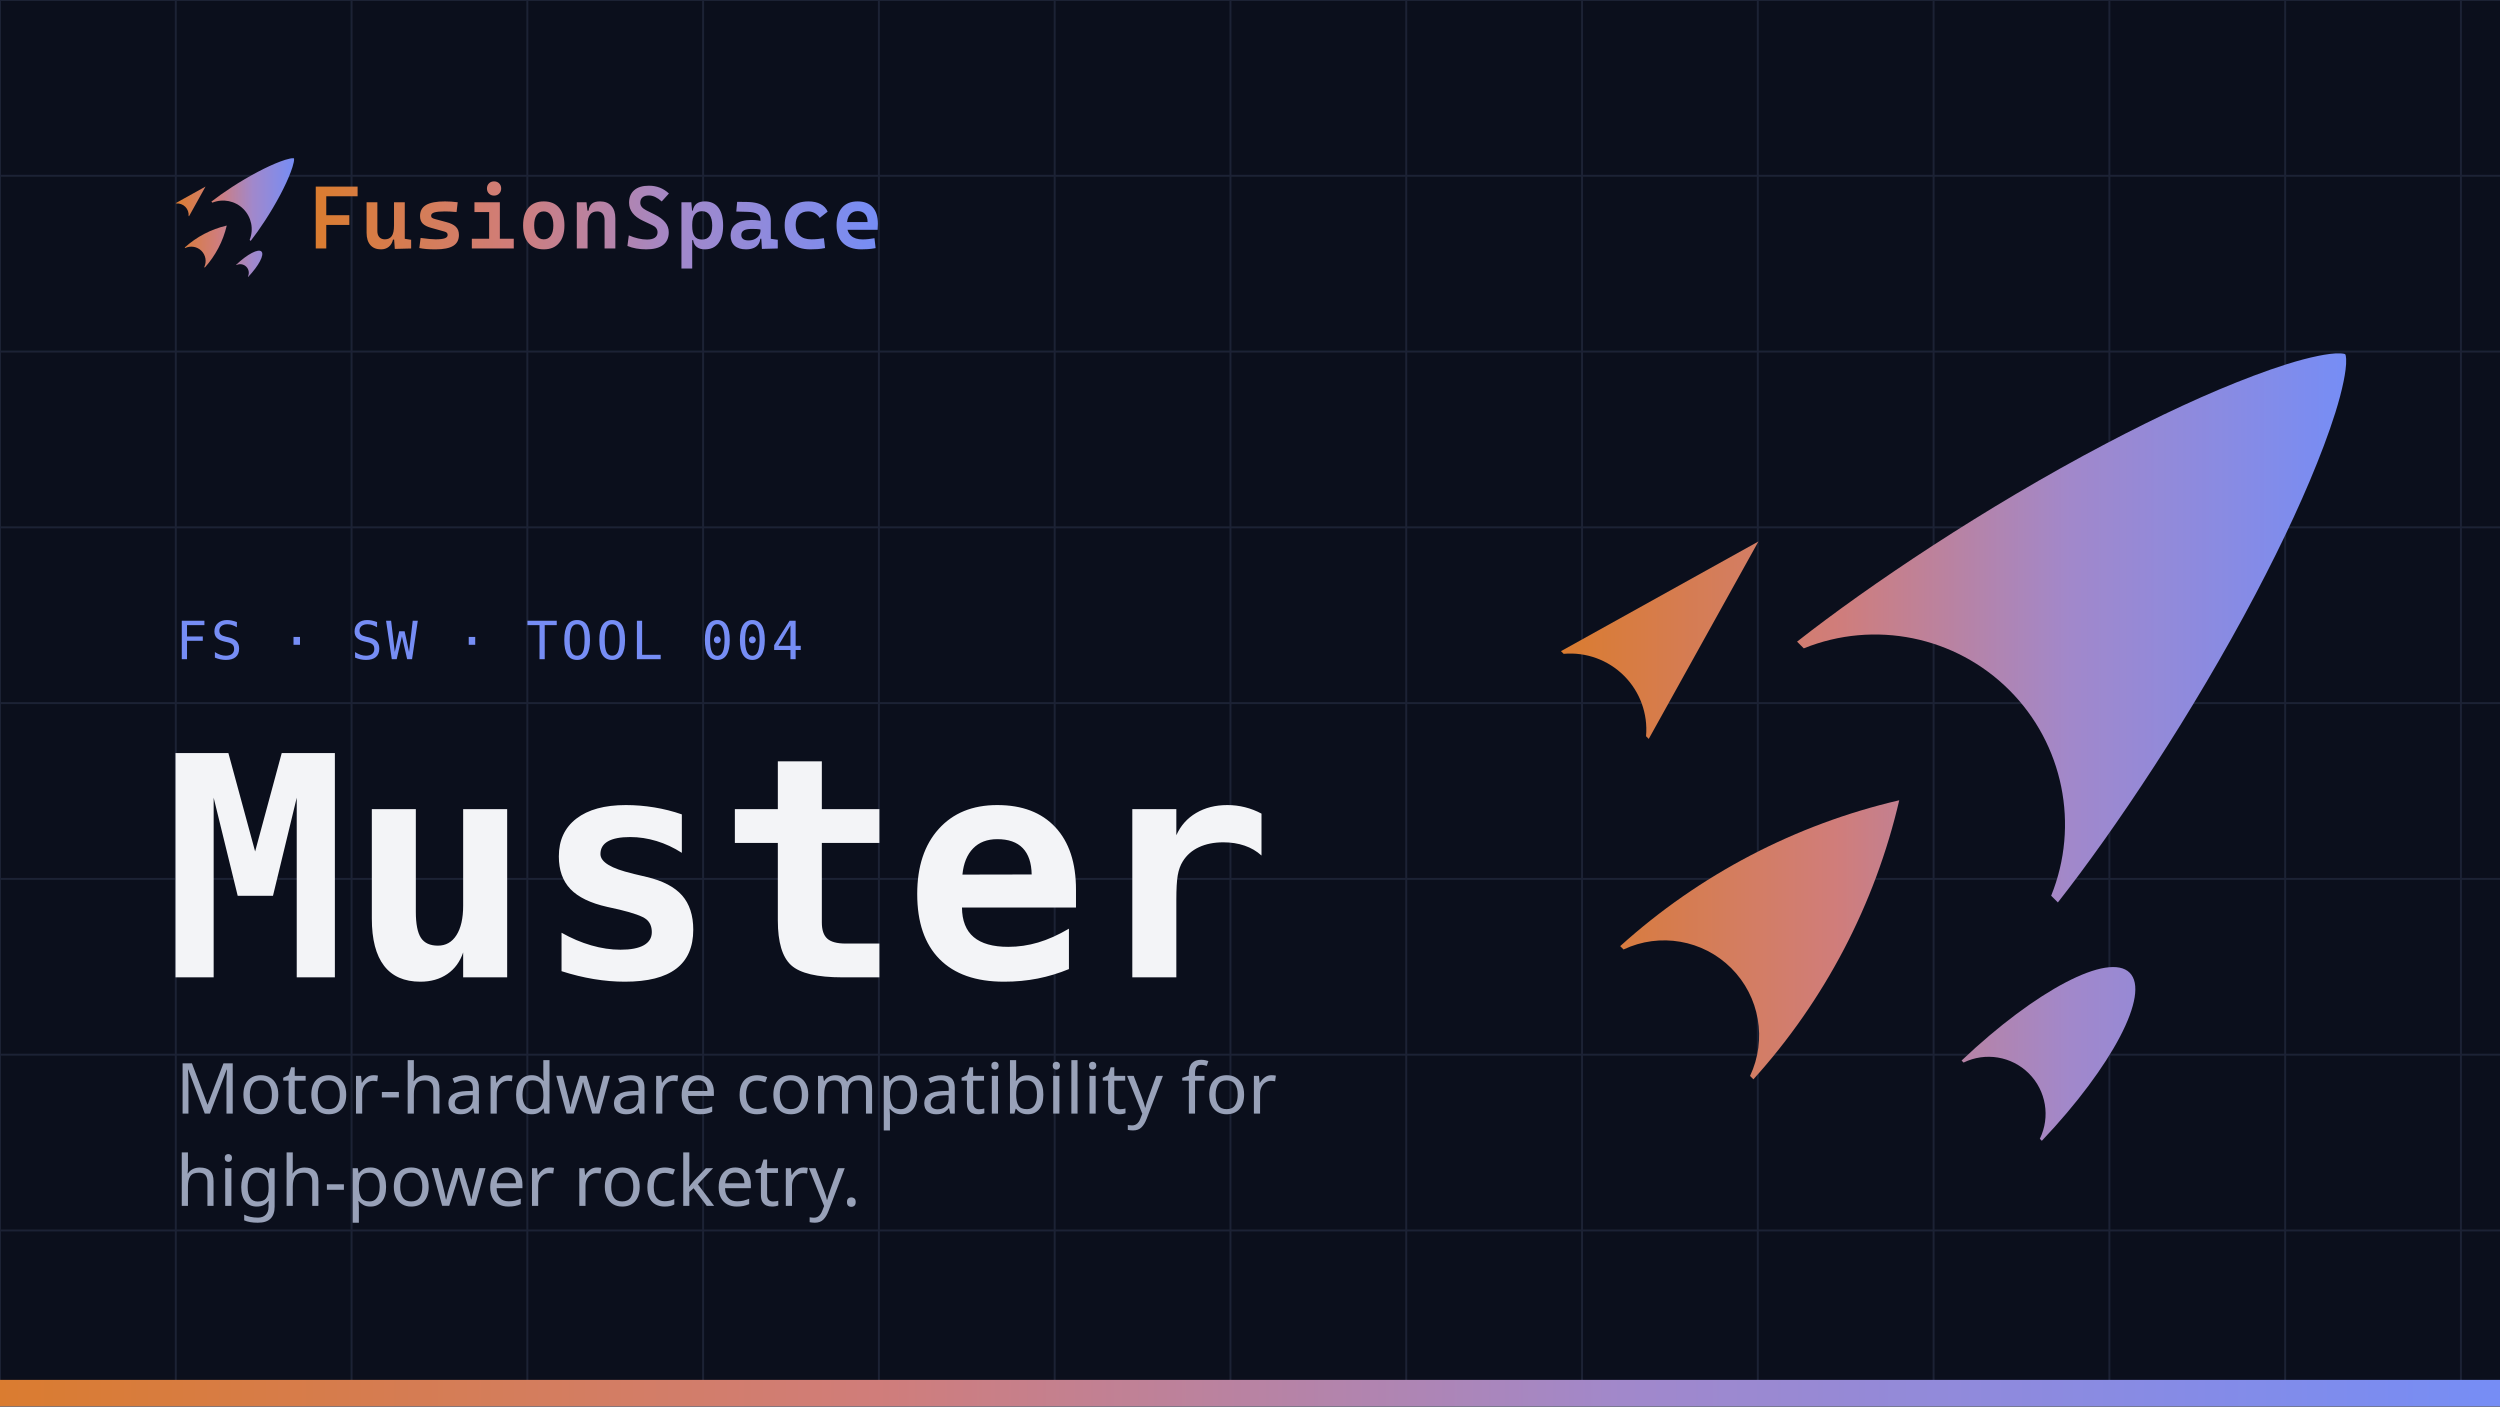
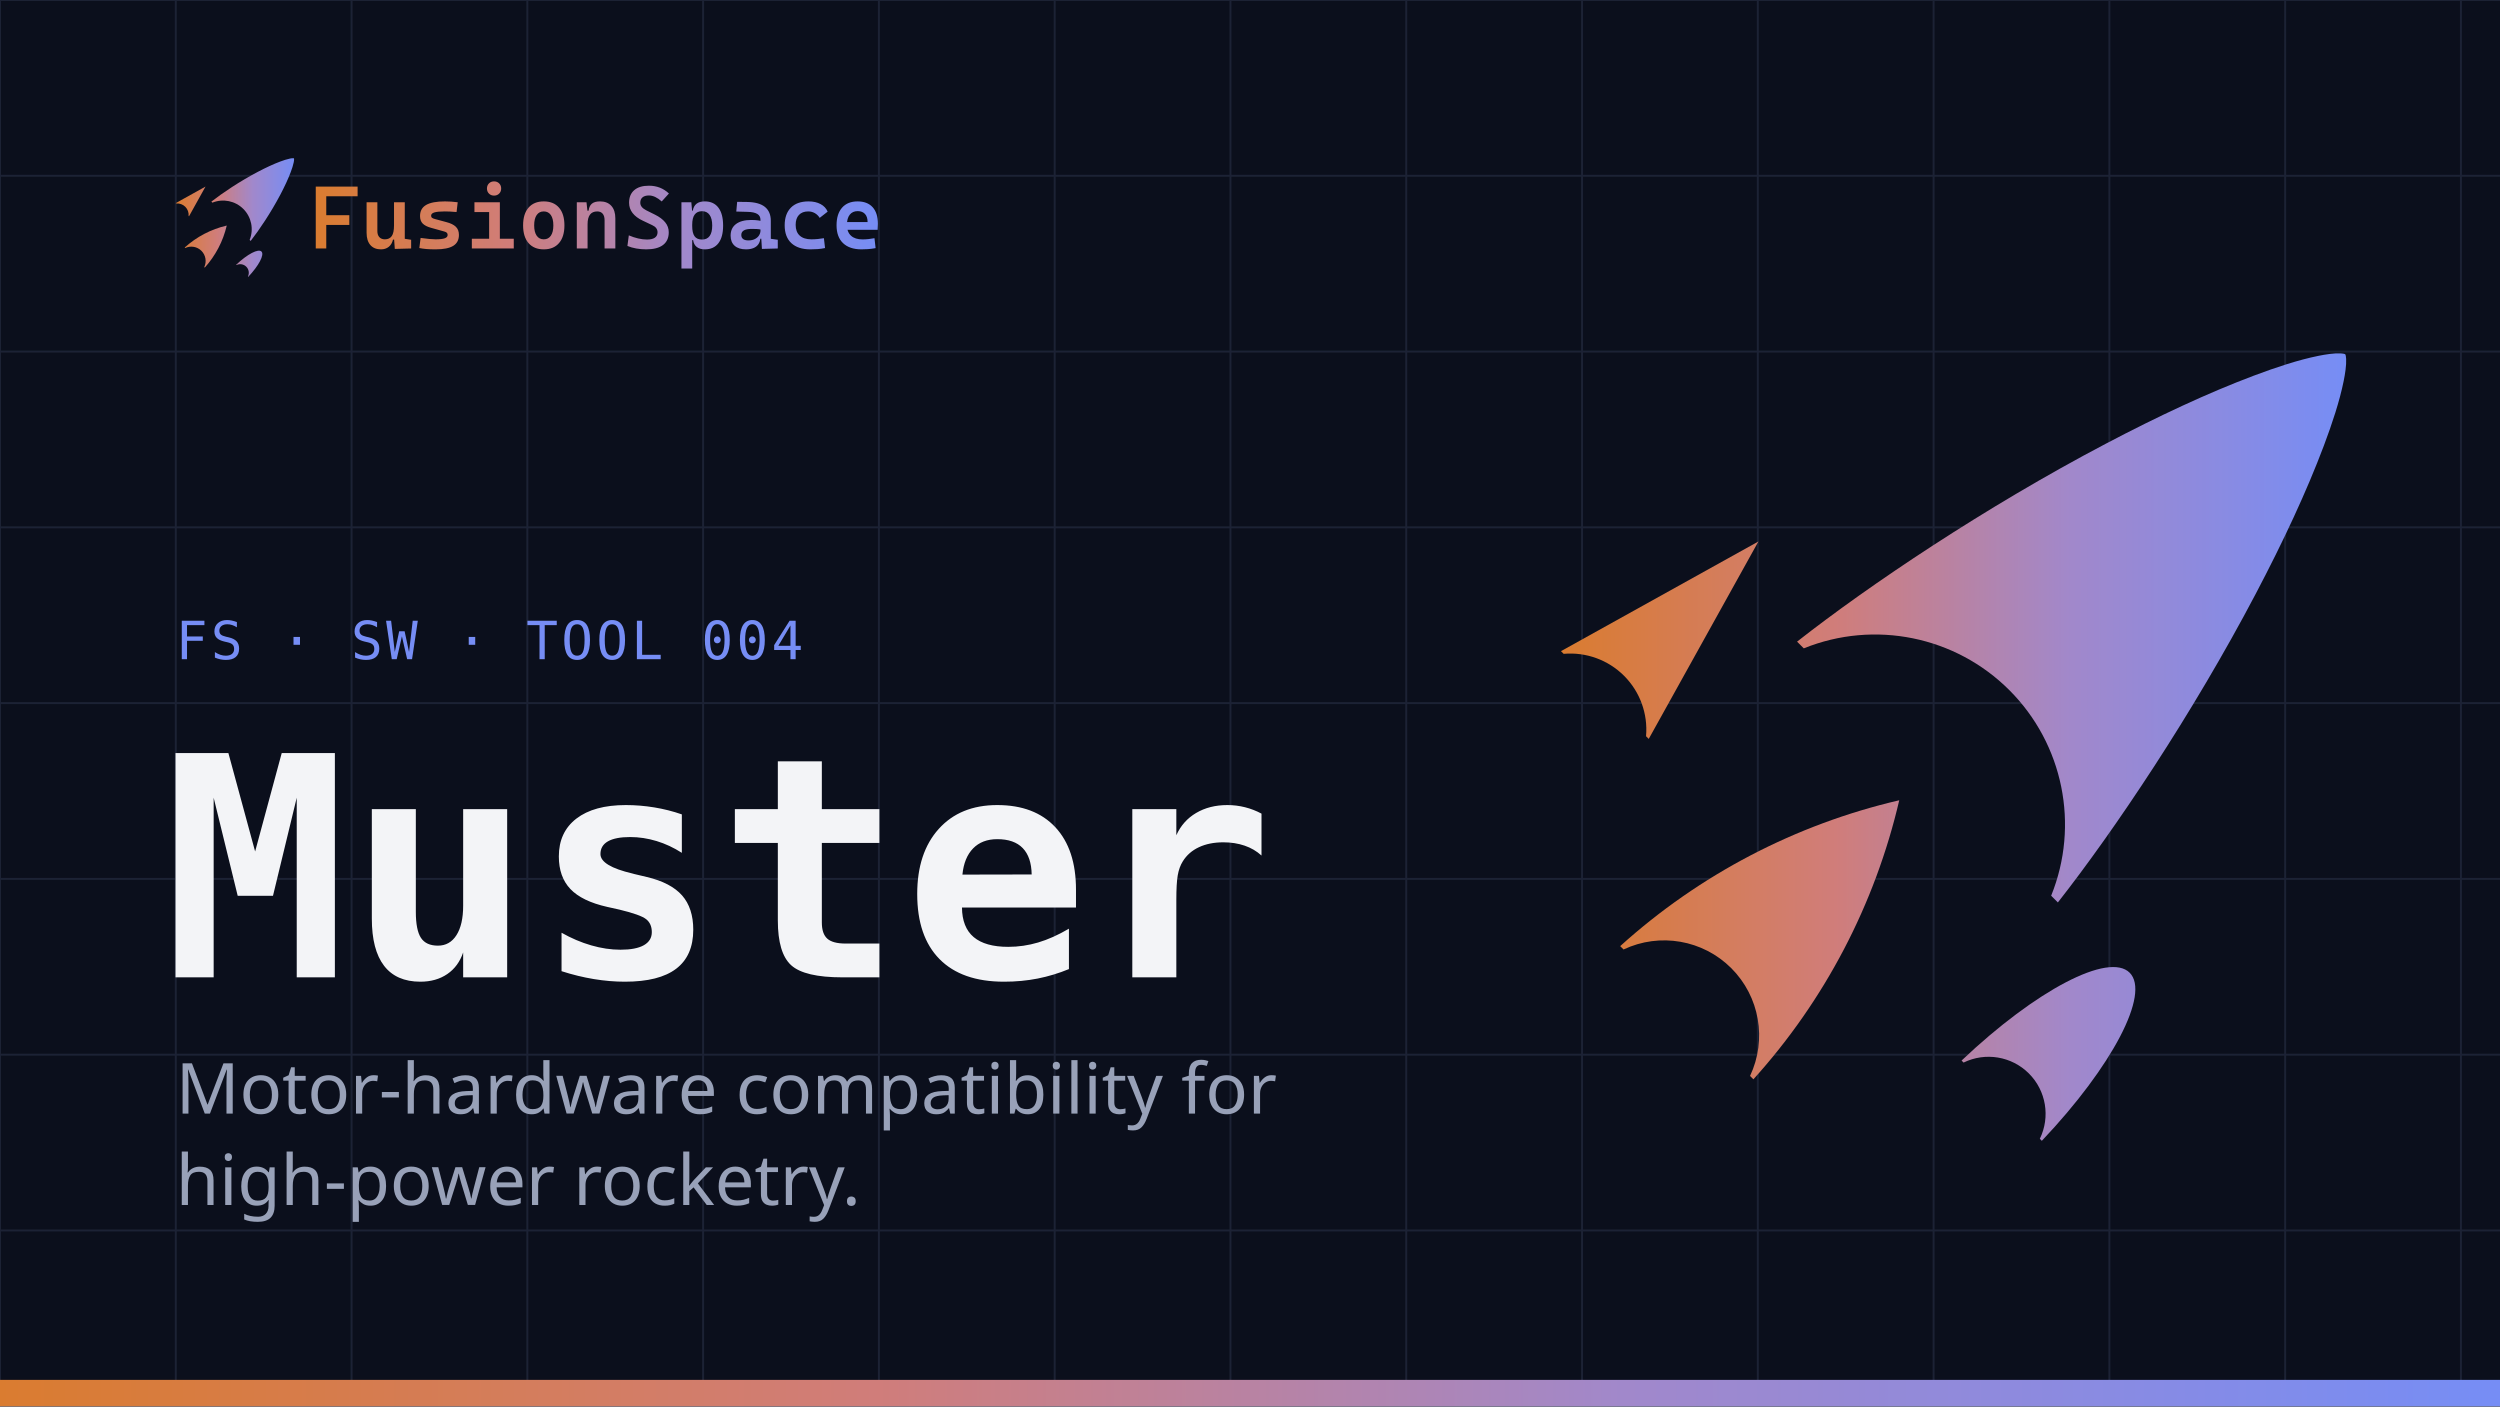
<svg xmlns="http://www.w3.org/2000/svg" width="1920" height="1080" viewBox="0 0 1920 1080" version="1.1">
  <defs id="defs">
    <linearGradient id="pb-strip" gradientUnits="userSpaceOnUse" x1="0" y1="0" x2="1920" y2="0">
      <stop offset="0.0" stop-color="#DA7C30" />
      <stop offset="0.35" stop-color="#D07D7A" />
      <stop offset="0.65" stop-color="#A188CB" />
      <stop offset="1.0" stop-color="#768DF5" />
    </linearGradient>
    <linearGradient id="pl-mg" gradientUnits="userSpaceOnUse" x1="0" y1="0" x2="114.668" y2="0">
      <stop offset="0.0" stop-color="#DA7C30" />
      <stop offset="0.35" stop-color="#D07D7A" />
      <stop offset="0.65" stop-color="#A188CB" />
      <stop offset="1.0" stop-color="#768DF5" />
    </linearGradient>
    <linearGradient id="pl-wg" gradientUnits="userSpaceOnUse" x1="135.668" y1="0" x2="680.485" y2="0">
      <stop offset="0.0" stop-color="#DA7C30" />
      <stop offset="0.35" stop-color="#D07D7A" />
      <stop offset="0.65" stop-color="#A188CB" />
      <stop offset="1.0" stop-color="#768DF5" />
    </linearGradient>
    <linearGradient id="pm-mg" gradientUnits="userSpaceOnUse" x1="0" y1="0" x2="199.422" y2="0">
      <stop offset="0.0" stop-color="#DA7C30" />
      <stop offset="0.35" stop-color="#D07D7A" />
      <stop offset="0.65" stop-color="#A188CB" />
      <stop offset="1.0" stop-color="#768DF5" />
    </linearGradient>
  </defs>
  <g id="layer-background">
    <rect width="1920" height="1080" fill="#0B0F1C" />
    <path d="M0,0V1080M135,0V1080M270,0V1080M405,0V1080M540,0V1080M675,0V1080M810,0V1080M945,0V1080M1080,0V1080M1215,0V1080M1350,0V1080M1485,0V1080M1620,0V1080M1755,0V1080M1890,0V1080M0,0H1920M0,135H1920M0,270H1920M0,405H1920M0,540H1920M0,675H1920M0,810H1920M0,945H1920M0,1080H1920" stroke="#2A3248" stroke-width="1.5" opacity="0.55" fill="none" />
    <rect x="0" y="1059.75" width="1920" height="20.25" fill="url(#pb-strip)" />
  </g>
  <g id="layer-brand">
    <g transform="translate(135 121.5) scale(0.792391)">
      <path fill="url(#pl-mg)" d="M49.4,65.267 A91.912,91.912 0 0 1 28.1,106.02 L27.609,105.529 A13.874,13.874 0 0 0 9.138,87.059 L8.648,86.568 A91.912,91.912 0 0 1 49.4,65.267 Z" />
      <path fill="url(#pl-mg)" d="M28.836,27.474 L12.816,56.31 L12.424,55.917 A11.099,11.099 0 0 0 0.392,43.886 L0,43.494 L28.836,27.474 Z" />
      <path fill="url(#pl-mg)" d="M83.048,90.452 A8.324,29.134 45 0 1 70.221,115 L69.927,114.706 A8.324,8.324 0 0 0 58.795,103.573 L58.5,103.279 A8.324,29.134 45 0 1 83.048,90.452 Z" />
      <path fill="url(#pl-mg)" d="M114.529,0.139 C114.596,0.206 114.647,0.551 114.66,0.82 C114.708,1.741 114.51,3.012 114.303,4.033 C113.71,6.967 112.634,10.223 111.404,13.495 C108.886,20.189 105.487,27.458 101.452,35.131 C92.22,52.684 80.843,69.636 72.564,80.19 L71.583,79.209 A27.747,27.747 0 0 0 35.459,43.085 L34.478,42.104 C45.032,33.824 61.983,22.447 79.536,13.216 C87.209,9.18 94.479,5.782 101.173,3.264 C104.444,2.034 107.7,0.957 110.634,0.364 C111.656,0.158 112.927,-0.04 113.848,0.007 C114.116,0.021 114.461,0.071 114.529,0.139 Z" />
      <path fill="url(#pl-wg)" d="M135.668 87.5V27.5H145.851V87.5ZM135.668 64.683V55.261H168.203V64.683ZM135.668 36.88V27.5H176.232V36.88ZM198.879 88.345Q192.203 88.345 188.57 84.141Q184.936 79.937 184.936 72.289V42.711H195.372V70.599Q195.372 74.444 197.316 76.535Q199.26 78.627 202.682 78.627Q207.077 78.627 209.295 75.521Q211.513 72.415 211.513 65.106L213.795 78.88H210.541Q209.485 83.444 206.422 85.894Q203.358 88.345 198.879 88.345ZM212.274 87.923 211.513 77.19V69.331H221.95V78.12L228.119 79.049V87.5ZM211.513 74.824V42.711H221.95V72.289ZM251.781 88.345Q246.668 88.345 242.865 88.028Q239.063 87.711 236.063 87.077L237.288 77.275Q242.232 77.951 245.781 78.289Q249.33 78.627 251.781 78.627Q257.95 78.627 260.717 77.613Q263.485 76.599 263.485 74.401Q263.485 73.007 262.682 72.246Q261.879 71.486 260.147 71.021L247.26 67.43Q241.936 65.951 239.337 63.352Q236.739 60.754 236.739 56.021Q236.739 48.754 242.633 45.31Q248.527 41.866 260.992 41.866Q264.034 41.866 267.013 42.077Q269.992 42.289 273.246 42.711L272.147 52.176Q268.471 51.838 265.703 51.711Q262.936 51.585 260.739 51.585Q253.767 51.585 250.619 52.556Q247.471 53.528 247.471 55.683Q247.471 57.12 248.401 57.796Q249.33 58.472 251.274 58.979L262.091 61.894Q268.386 63.5 271.408 66.415Q274.429 69.331 274.429 74.359Q274.429 81.542 268.915 84.944Q263.401 88.345 251.781 88.345ZM303.71 87.5V45.246H314.105V87.5ZM286.936 87.5V78.035H304.556V87.5ZM313.26 87.5V78.035H327.584V87.5ZM289.471 52.176V42.711H314.105V52.176ZM308.485 36.246Q305.485 36.246 303.541 34.303Q301.598 32.359 301.598 29.359Q301.598 26.359 303.541 24.415Q305.485 22.472 308.485 22.472Q311.485 22.472 313.429 24.415Q315.372 26.359 315.372 29.359Q315.372 32.359 313.429 34.303Q311.485 36.246 308.485 36.246ZM356.654 88.345Q347.147 88.345 341.886 82.261Q336.626 76.176 336.626 65.106Q336.626 53.993 341.886 47.93Q347.147 41.866 356.654 41.866Q366.203 41.866 371.443 47.93Q376.682 53.993 376.682 65.106Q376.682 76.176 371.443 82.261Q366.203 88.345 356.654 88.345ZM356.654 78.627Q361.133 78.627 363.541 75.099Q365.95 71.57 365.95 65.106Q365.95 58.599 363.52 55.092Q361.091 51.585 356.654 51.585Q352.217 51.585 349.788 55.092Q347.358 58.599 347.358 65.106Q347.358 71.57 349.788 75.099Q352.217 78.627 356.654 78.627ZM415.598 87.5V60.035Q415.598 55.979 413.739 53.782Q411.879 51.585 408.499 51.585Q399.119 51.585 399.119 64.007L396.499 50.824H400.133Q400.64 46.303 403.281 44.085Q405.922 41.866 411.161 41.866Q418.26 41.866 422.147 46.176Q426.034 50.486 426.034 58.345V87.5ZM388.682 87.5V42.711H398.063L399.119 52.176V87.5ZM455.992 88.345Q450.879 88.345 446.21 87.5Q441.541 86.655 437.739 85.049L439.091 74.782Q443.739 76.768 448.217 77.803Q452.696 78.838 456.668 78.838Q461.739 78.838 464.337 77.042Q466.936 75.246 466.936 71.782Q466.936 67.261 461.781 64.894L452.443 60.458Q446.147 57.5 442.746 53.148Q439.344 48.796 439.344 43.134Q439.344 35.275 444.351 30.965Q449.358 26.655 458.527 26.655Q464.274 26.655 469.112 28.535Q473.95 30.415 477.964 34.218L470.992 41.908Q467.739 39.035 464.675 37.577Q461.612 36.12 458.57 36.12Q454.598 36.12 452.401 37.915Q450.203 39.711 450.203 43.134Q450.203 45.5 451.703 47.296Q453.203 49.092 456.034 50.528L464.443 54.711Q470.908 57.923 474.351 62.127Q477.795 66.331 477.795 71.824Q477.795 79.894 472.239 84.12Q466.682 88.345 455.992 88.345ZM490.091 106.937V42.711H499.682L500.527 52.176V106.937ZM512.781 88.345Q507.922 88.345 504.964 86.063Q502.006 83.782 501.415 79.387H497.485L500.527 65.739Q500.527 72.415 502.788 75.627Q505.048 78.838 510.077 78.838Q514.936 78.838 517.429 75.415Q519.922 71.993 519.922 65.317Q519.922 58.556 517.386 54.965Q514.851 51.373 510.077 51.373Q505.344 51.373 502.936 54.606Q500.527 57.838 500.527 64.514L497.739 50.824H501.119Q501.837 46.43 504.71 44.148Q507.584 41.866 512.739 41.866Q521.316 41.866 525.901 47.908Q530.485 53.951 530.485 65.317Q530.485 76.514 525.901 82.43Q521.316 88.345 512.781 88.345ZM568.091 87.923 567.288 74.655 566.696 69.669V59.782Q566.696 55.852 563.612 54.014Q560.527 52.176 554.401 52.007L543.246 51.711L544.091 42.289L553.556 42.415Q565.302 42.585 571.006 47.211Q576.71 51.838 576.71 60.711V78.12L583.471 79.049V87.5ZM552.668 88.345Q545.57 88.345 541.661 84.88Q537.753 81.415 537.753 75.077Q537.753 67.725 542.992 63.796Q548.232 59.866 557.823 59.866Q561.626 59.866 564.499 60.289Q567.372 60.711 569.992 61.599L568.133 69.373Q565.386 68.739 563.02 68.634Q560.654 68.528 558.077 68.528Q548.105 68.528 548.105 74.401Q548.105 76.979 549.858 78.331Q551.612 79.683 554.95 79.683Q558.837 79.683 561.457 78.268Q564.077 76.852 565.386 74.676Q566.696 72.5 566.696 70.176V66.542L568.725 78.035H565.133L566.612 76.683Q566.527 80.57 564.816 83.169Q563.105 85.768 560.02 87.056Q556.936 88.345 552.668 88.345ZM615.034 88.345Q603.119 88.345 596.633 82.324Q590.147 76.303 590.147 65.021Q590.147 54.035 596.147 47.951Q602.147 41.866 613.302 41.866Q620.105 41.866 624.943 44.465Q629.781 47.063 631.809 51.796L624.077 57.838Q622.217 54.838 619.323 53.211Q616.429 51.585 612.964 51.585Q607.217 51.585 604.006 54.965Q600.795 58.345 600.795 64.599Q600.795 71.444 604.746 75.035Q608.696 78.627 616.048 78.627Q619.133 78.627 622.196 78.331Q625.26 78.035 628.175 77.528L629.274 87.077Q625.851 87.838 622.175 88.092Q618.499 88.345 615.034 88.345ZM664.556 88.345Q653.02 88.345 646.725 82.324Q640.429 76.303 640.429 65.021Q640.429 54.035 645.774 47.951Q651.119 41.866 660.837 41.866Q670.217 41.866 675.351 47.444Q680.485 53.021 680.485 63.627Q680.485 66.711 680.232 69.415H647.95V61.894H670.513Q670.513 56.782 667.978 54.035Q665.443 51.289 660.922 51.289Q655.978 51.289 653.232 54.754Q650.485 58.218 650.485 64.599Q650.485 71.486 654.415 75.099Q658.344 78.711 665.57 78.711Q668.527 78.711 671.379 78.394Q674.232 78.077 677.189 77.528L678.288 87.162Q674.147 87.923 670.682 88.134Q667.217 88.345 664.556 88.345Z" />
    </g>
    <g transform="translate(1198.823 271.35) scale(3.024)">
      <path fill="url(#pm-mg)" d="M85.914,113.508 A159.848,159.848 0 0 1 48.869,184.382 L48.016,183.529 A24.128,24.128 0 0 0 15.893,151.406 L15.04,150.553 A159.848,159.848 0 0 1 85.914,113.508 Z" />
      <path fill="url(#pm-mg)" d="M50.149,47.781 L22.289,97.93 L21.606,97.248 A19.302,19.302 0 0 0 0.682,76.324 L0,75.642 L50.149,47.781 Z" />
      <path fill="url(#pm-mg)" d="M144.432,157.307 A14.477,50.669 45 0 1 122.124,200 L121.612,199.488 A14.477,14.477 0 0 0 102.251,180.127 L101.74,179.615 A14.477,50.669 45 0 1 144.432,157.307 Z" />
      <path fill="url(#pm-mg)" d="M199.181,0.241 C199.298,0.359 199.385,0.959 199.41,1.426 C199.492,3.027 199.147,5.238 198.788,7.014 C197.757,12.117 195.885,17.78 193.745,23.469 C189.367,35.111 183.456,47.753 176.438,61.098 C160.383,91.625 140.597,121.106 126.198,139.461 L124.492,137.755 A48.256,48.256 0 0 0 61.667,74.93 L59.961,73.224 C78.316,58.825 107.797,39.039 138.324,22.984 C151.669,15.965 164.31,10.055 175.953,5.676 C181.642,3.537 187.305,1.665 192.407,0.634 C194.184,0.275 196.395,-0.07 197.996,0.012 C198.463,0.036 199.063,0.124 199.181,0.241 Z" />
    </g>
  </g>
  <g id="layer-text-edit-me">
    <text x="135" y="506.25" text-anchor="start" fill="#768DF5" style="font-family:'Cascadia Mono',monospace;font-weight:400;font-size:40.5px;letter-spacing:2.531px">FS · SW · TOOL 004</text>
    <text x="124.875" y="750.6" text-anchor="start" fill="#F3F4F7" style="font-family:'Cascadia Mono',monospace;font-weight:600;font-size:236.25px">Muster</text>
    <text x="135" y="855.225" text-anchor="start" fill="#98A1B8" style="font-family:Archivo,sans-serif;font-weight:400;font-size:54px">Motor-hardware compatibility for</text>
-     <text x="135" y="926.1" text-anchor="start" fill="#98A1B8" style="font-family:Archivo,sans-serif;font-weight:400;font-size:54px">high-power rocketry.</text>
+     <text x="135" y="925.425" text-anchor="start" fill="#98A1B8" style="font-family:Archivo,sans-serif;font-weight:400;font-size:54px">high-power rocketry.</text>
  </g>
</svg>
